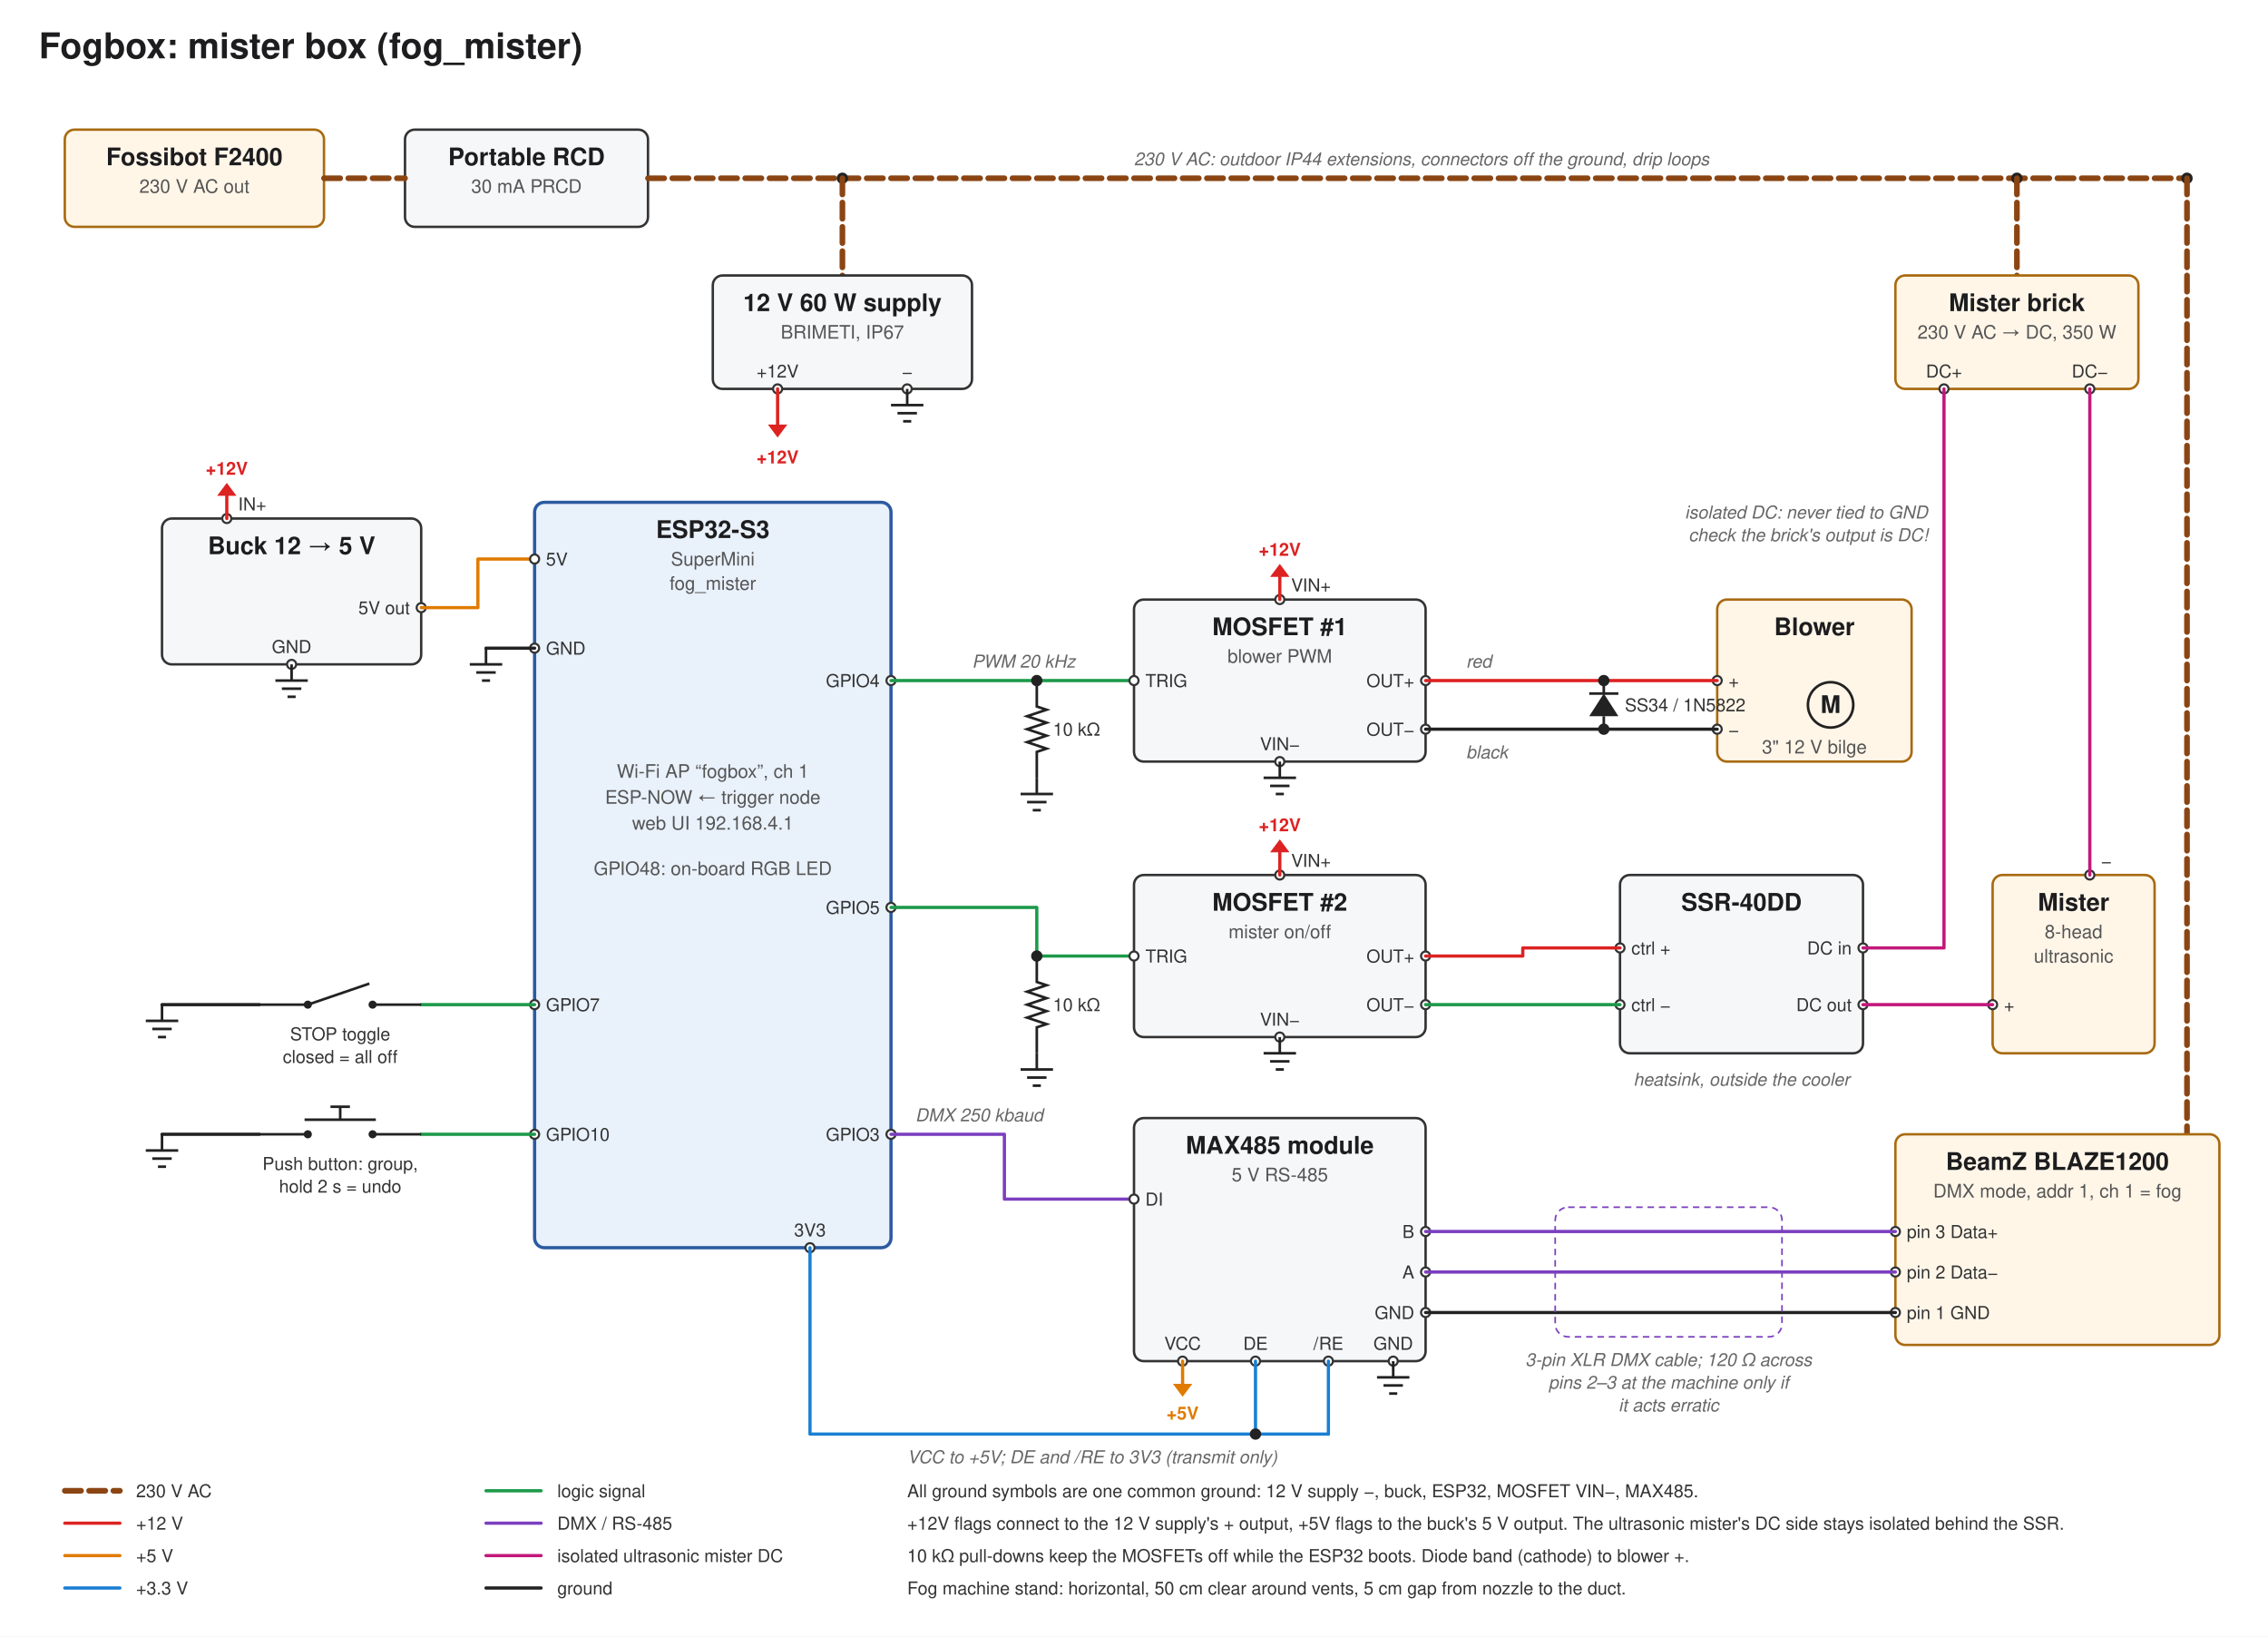
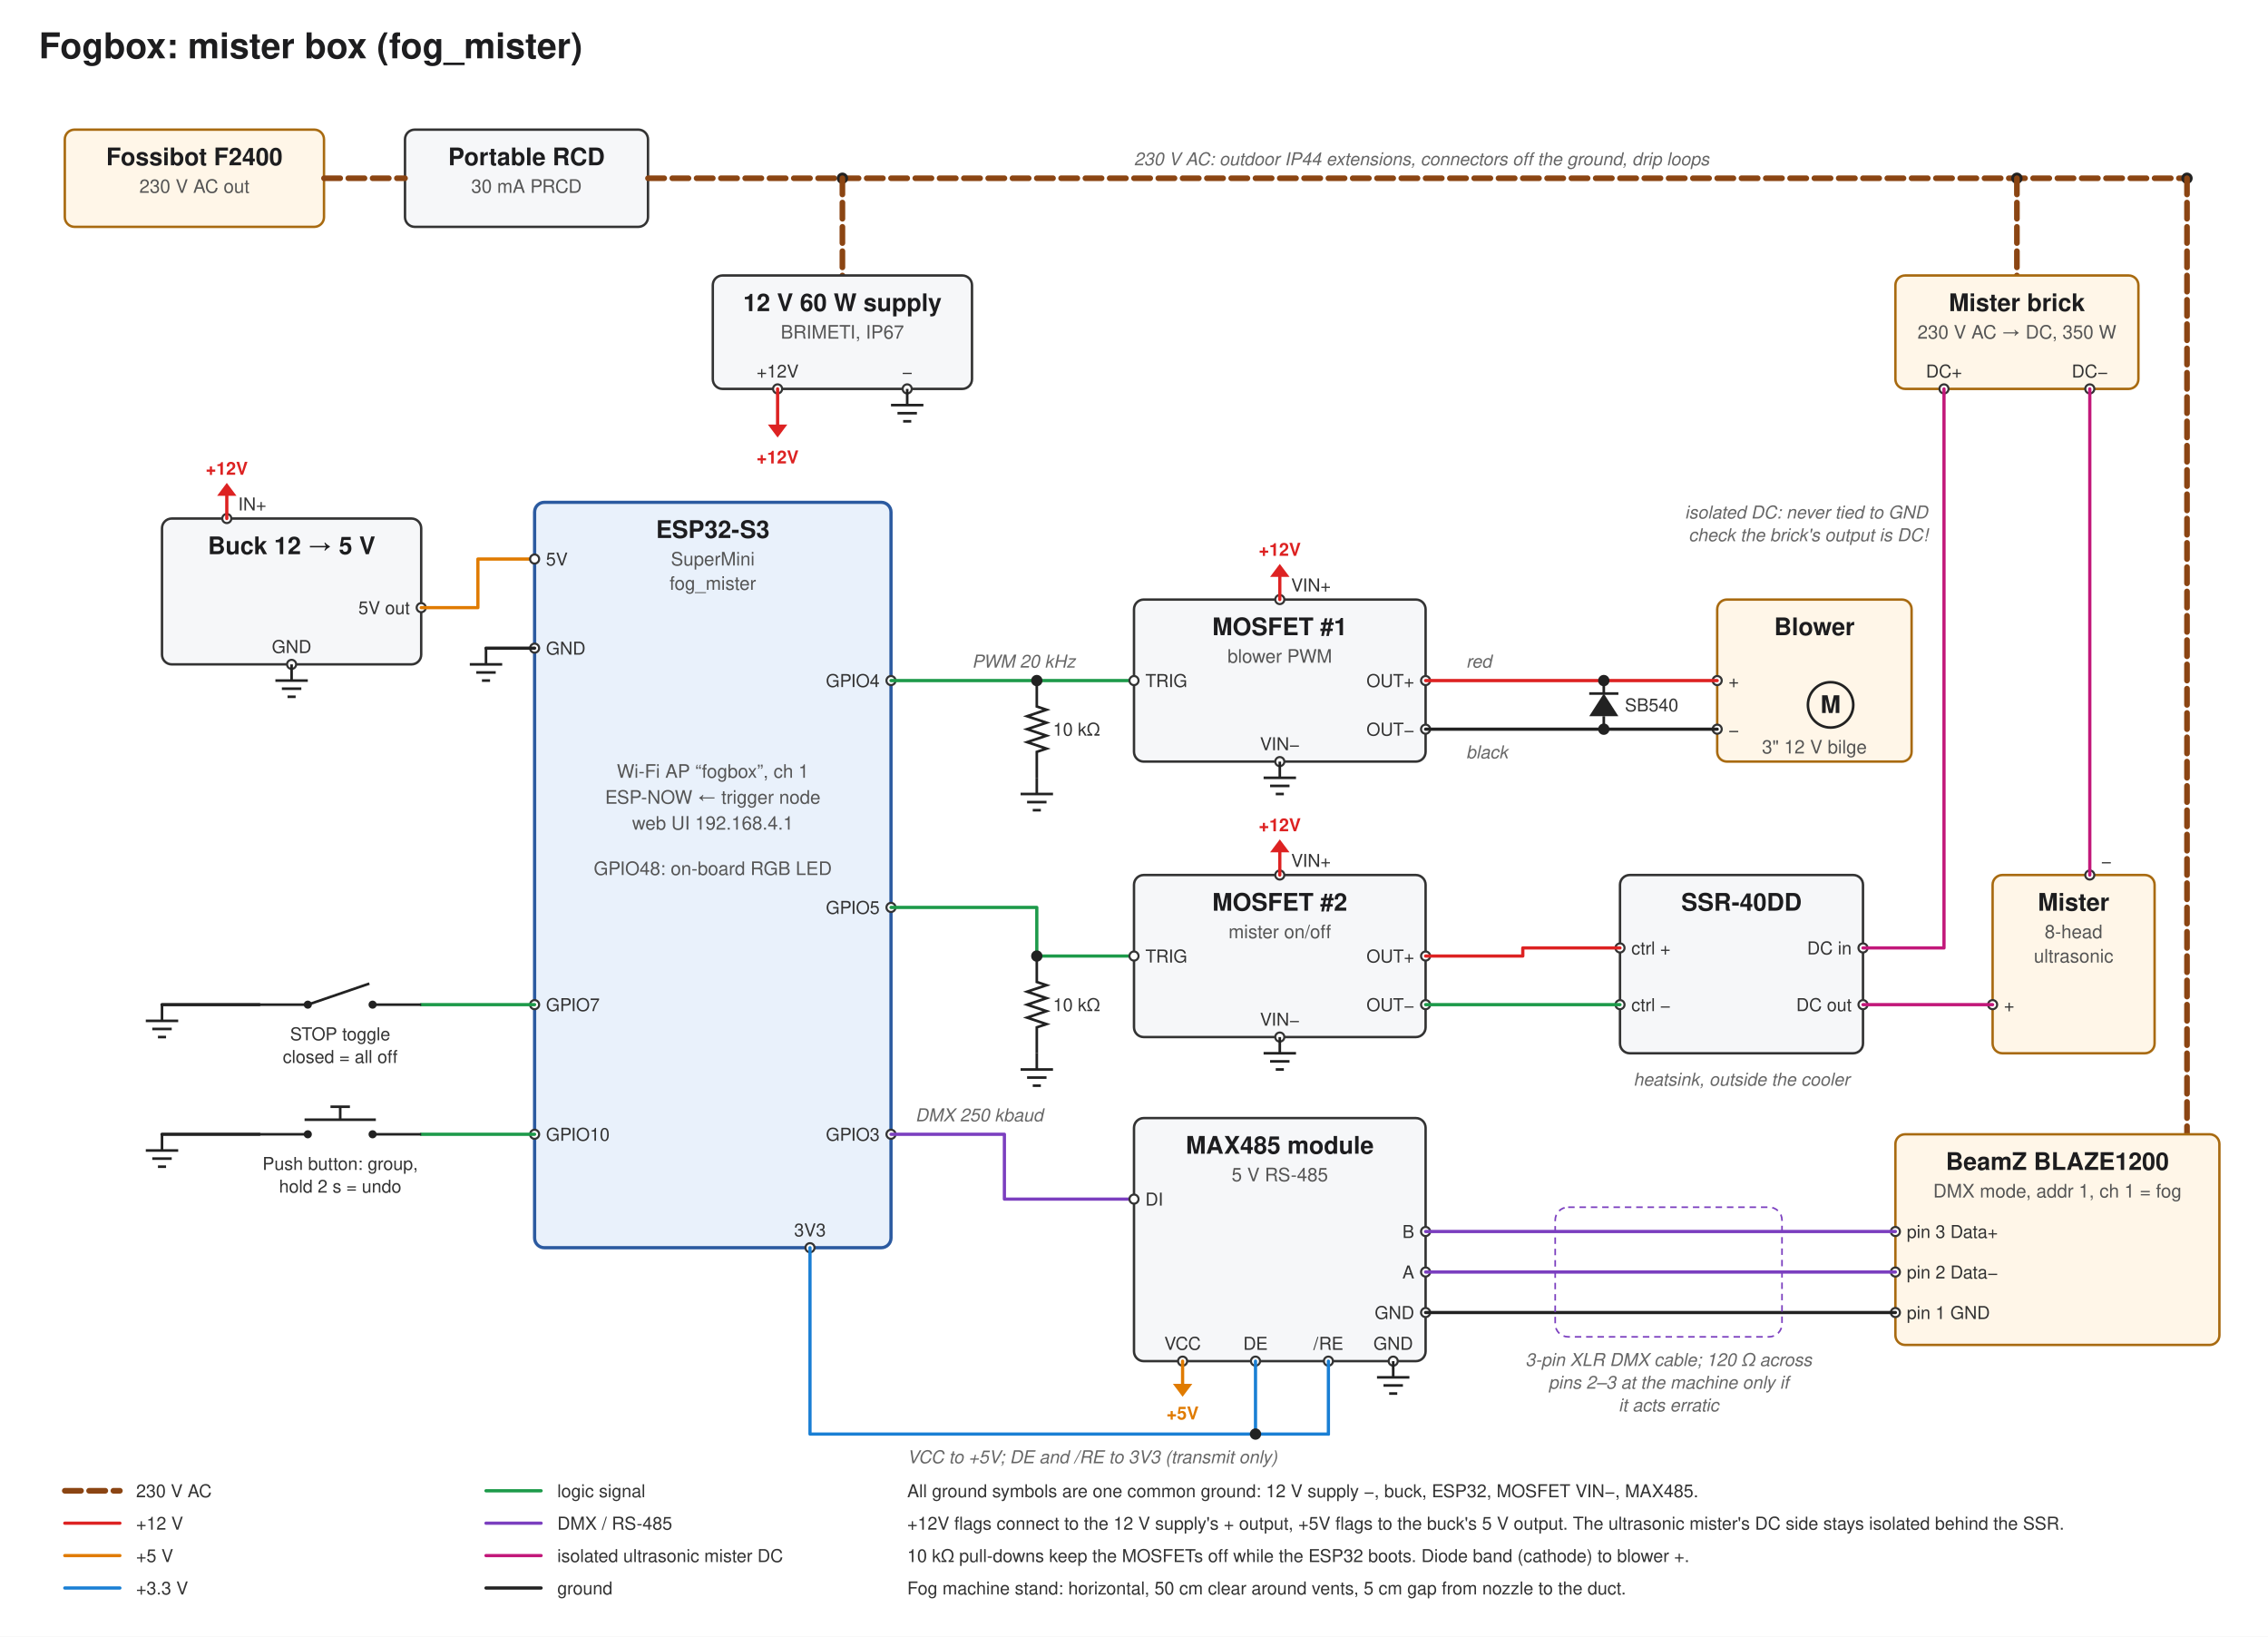
<svg xmlns="http://www.w3.org/2000/svg" viewBox="0 0 1400 1010" width="1400" height="1010">
  <style>
text{font-family:Helvetica,Arial,sans-serif;fill:#1d1d1f}
.t{font-size:15px;font-weight:bold}
.s{font-size:11.5px;fill:#555}
.p{font-size:11px;fill:#333}
.n{font-size:11px;fill:#666;font-style:italic}
.h{font-size:22px;font-weight:bold}
.box{fill:#f6f7f9;stroke:#333;stroke-width:1.5}
.mcu{fill:#e9f1fb;stroke:#2b5aa0;stroke-width:2}
.dev{fill:#fff6e8;stroke:#a86a10;stroke-width:1.5}
.w{fill:none;stroke-width:2;stroke-linejoin:round;stroke-linecap:round}
.mains{stroke:#8b4513;stroke-width:3.5;stroke-dasharray:10 5}
.v12{stroke:#d22}
.v5{stroke:#e07b00}
.v33{stroke:#1a7fd4}
.sig{stroke:#1d9a4a}
.dmx{stroke:#7b3fbf}
.iso{stroke:#c2187a}
.gnd{stroke:#222}
.c{fill:none;stroke:#222;stroke-width:1.6}
.cable{fill:none;stroke:#7b3fbf;stroke-width:1;stroke-dasharray:4 3}
</style>
  <rect width="1400" height="1010" fill="#fff" />
  <text x="24" y="36" class="h" text-anchor="start">Fogbox: mister box (fog_mister)</text>
  <g transform="translate(0,40)">
    <rect x="40" y="40" width="160" height="60" rx="6" class="dev" />
    <text x="120.0" y="62" class="t" text-anchor="middle">Fossibot F2400</text>
    <text x="120.0" y="79" class="s" text-anchor="middle">230 V AC out</text>
    <rect x="250" y="40" width="150" height="60" rx="6" class="box" />
    <text x="325.0" y="62" class="t" text-anchor="middle">Portable RCD</text>
    <text x="325.0" y="79" class="s" text-anchor="middle">30 mA PRCD</text>
    <polyline points="200,70 250,70" class="w mains" />
    <polyline points="400,70 1350,70" class="w mains" />
    <text x="700" y="62" class="n" text-anchor="start">230 V AC: outdoor IP44 extensions, connectors off the ground, drip loops</text>
    <circle cx="520" cy="70" r="3.5" fill="#222" />
    <polyline points="520,70 520,130" class="w mains" />
    <circle cx="1245" cy="70" r="3.5" fill="#222" />
    <polyline points="1245,70 1245,130" class="w mains" />
    <circle cx="1350" cy="70" r="3.5" fill="#222" />
    <polyline points="1350,70 1350,660" class="w mains" />
    <rect x="440" y="130" width="160" height="70" rx="6" class="box" />
    <text x="520.0" y="152" class="t" text-anchor="middle">12 V 60 W supply</text>
    <text x="520.0" y="169" class="s" text-anchor="middle">BRIMETI, IP67</text>
    <circle cx="480" cy="200" r="2.8" fill="#fff" stroke="#333" stroke-width="1.3" />
    <text x="480" y="193" class="p" text-anchor="middle">+12V</text>
    <circle cx="560" cy="200" r="2.8" fill="#fff" stroke="#333" stroke-width="1.3" />
    <text x="560" y="193" class="p" text-anchor="middle">−</text>
    <polyline points="480,200 480,222" class="w v12" />
    <path d="M474,222 h12 l-6,8 z" fill="#d22" />
    <text x="480" y="246" class="p" text-anchor="middle" style="fill:#d22;font-weight:bold">+12V</text>
    <path d="M560,200 v10 M550,210 h20 M554,215 h12 M557.5,220 h5" class="c" />
    <rect x="100" y="280" width="160" height="90" rx="6" class="box" />
    <text x="180.0" y="302" class="t" text-anchor="middle">Buck 12 → 5 V</text>
    <circle cx="140" cy="280" r="2.8" fill="#fff" stroke="#333" stroke-width="1.3" />
    <text x="147" y="275" class="p" text-anchor="start">IN+</text>
    <polyline points="140,280 140,266" class="w v12" />
    <path d="M134,266 h12 l-6,-8 z" fill="#d22" />
    <text x="140" y="253" class="p" text-anchor="middle" style="fill:#d22;font-weight:bold">+12V</text>
    <circle cx="180" cy="370" r="2.8" fill="#fff" stroke="#333" stroke-width="1.3" />
    <text x="180" y="363" class="p" text-anchor="middle">GND</text>
    <path d="M180,370 v10 M170,380 h20 M174,385 h12 M177.5,390 h5" class="c" />
    <circle cx="260" cy="335" r="2.8" fill="#fff" stroke="#333" stroke-width="1.3" />
    <text x="253" y="339" class="p" text-anchor="end">5V out</text>
    <polyline points="260,335 295,335 295,305 330,305" class="w v5" />
    <rect x="330" y="270" width="220" height="460" rx="6" class="mcu" />
    <text x="440.0" y="292" class="t" text-anchor="middle">ESP32-S3</text>
    <text x="440.0" y="309" class="s" text-anchor="middle">SuperMini</text>
    <text x="440.0" y="324" class="s" text-anchor="middle">fog_mister</text>
    <text x="440" y="440" class="s" text-anchor="middle">Wi-Fi AP “fogbox”, ch 1</text>
    <text x="440" y="456" class="s" text-anchor="middle">ESP-NOW ← trigger node</text>
    <text x="440" y="472" class="s" text-anchor="middle">web UI 192.168.4.1</text>
    <text x="440" y="500" class="s" text-anchor="middle">GPIO48: on-board RGB LED</text>
    <circle cx="330" cy="305" r="2.8" fill="#fff" stroke="#333" stroke-width="1.3" />
    <text x="337" y="309" class="p" text-anchor="start">5V</text>
    <circle cx="330" cy="360" r="2.8" fill="#fff" stroke="#333" stroke-width="1.3" />
    <text x="337" y="364" class="p" text-anchor="start">GND</text>
    <polyline points="330,360 300,360" class="w gnd" />
    <path d="M300,360 v10 M290,370 h20 M294,375 h12 M297.5,380 h5" class="c" />
    <circle cx="330" cy="580" r="2.8" fill="#fff" stroke="#333" stroke-width="1.3" />
    <text x="337" y="584" class="p" text-anchor="start">GPIO7</text>
    <circle cx="330" cy="660" r="2.8" fill="#fff" stroke="#333" stroke-width="1.3" />
    <text x="337" y="664" class="p" text-anchor="start">GPIO10</text>
    <circle cx="550" cy="380" r="2.8" fill="#fff" stroke="#333" stroke-width="1.3" />
    <text x="543" y="384" class="p" text-anchor="end">GPIO4</text>
    <circle cx="550" cy="520" r="2.8" fill="#fff" stroke="#333" stroke-width="1.3" />
    <text x="543" y="524" class="p" text-anchor="end">GPIO5</text>
    <circle cx="550" cy="660" r="2.8" fill="#fff" stroke="#333" stroke-width="1.3" />
    <text x="543" y="664" class="p" text-anchor="end">GPIO3</text>
    <circle cx="500" cy="730" r="2.8" fill="#fff" stroke="#333" stroke-width="1.3" />
    <text x="500" y="723" class="p" text-anchor="middle">3V3</text>
    <polyline points="330,580 260,580" class="w sig" />
    <path d="M160,580 H190.0 M230.0,580 H260" class="c" />
    <circle cx="190.0" cy="580" r="2.5" fill="#222" />
    <circle cx="230.0" cy="580" r="2.5" fill="#222" />
    <path d="M190.0,580 L228.0,567" class="c" />
    <text x="210.0" y="602" class="p" text-anchor="middle">STOP toggle</text>
    <text x="210.0" y="616" class="p" text-anchor="middle">closed = all off</text>
    <polyline points="160,580 100,580" class="w gnd" />
    <path d="M100,580 v10 M90,590 h20 M94,595 h12 M97.5,600 h5" class="c" />
    <polyline points="330,660 260,660" class="w sig" />
    <path d="M160,660 H190.0 M230.0,660 H260" class="c" />
    <circle cx="190.0" cy="660" r="2.5" fill="#222" />
    <circle cx="230.0" cy="660" r="2.5" fill="#222" />
    <path d="M188.0,651 H232.0 M210.0,651 V643 M204.0,643 h12" class="c" />
    <text x="210.0" y="682" class="p" text-anchor="middle">Push button: group,</text>
    <text x="210.0" y="696" class="p" text-anchor="middle">hold 2 s = undo</text>
    <polyline points="160,660 100,660" class="w gnd" />
    <path d="M100,660 v10 M90,670 h20 M94,675 h12 M97.5,680 h5" class="c" />
    <rect x="700" y="330" width="180" height="100" rx="6" class="box" />
    <text x="790.0" y="352" class="t" text-anchor="middle">MOSFET #1</text>
    <text x="790.0" y="369" class="s" text-anchor="middle">blower PWM</text>
    <polyline points="550,380 700,380" class="w sig" />
    <text x="600" y="372" class="n" text-anchor="start">PWM 20 kHz</text>
    <circle cx="700" cy="380" r="2.8" fill="#fff" stroke="#333" stroke-width="1.3" />
    <text x="707" y="384" class="p" text-anchor="start">TRIG</text>
    <circle cx="640" cy="380" r="3.5" fill="#222" />
    <polyline points="640,380 640,396.0 646,398.0 634,402.0 646,406.0 634,410.0 646,414.0 634,418.0 646,422.0 640,424.0 640,440" class="c" />
    <text x="650" y="414.0" class="p" text-anchor="start">10 kΩ</text>
    <path d="M640,440 v10 M630,450 h20 M634,455 h12 M637.5,460 h5" class="c" />
    <circle cx="790" cy="330" r="2.8" fill="#fff" stroke="#333" stroke-width="1.3" />
    <text x="797" y="325" class="p" text-anchor="start">VIN+</text>
    <polyline points="790,330 790,316" class="w v12" />
    <path d="M784,316 h12 l-6,-8 z" fill="#d22" />
    <text x="790" y="303" class="p" text-anchor="middle" style="fill:#d22;font-weight:bold">+12V</text>
    <circle cx="790" cy="430" r="2.8" fill="#fff" stroke="#333" stroke-width="1.3" />
    <text x="790" y="423" class="p" text-anchor="middle">VIN−</text>
    <path d="M790,430 v10 M780,440 h20 M784,445 h12 M787.5,450 h5" class="c" />
    <circle cx="880" cy="380" r="2.8" fill="#fff" stroke="#333" stroke-width="1.3" />
    <text x="873" y="384" class="p" text-anchor="end">OUT+</text>
    <circle cx="880" cy="410" r="2.8" fill="#fff" stroke="#333" stroke-width="1.3" />
    <text x="873" y="414" class="p" text-anchor="end">OUT−</text>
    <rect x="1060" y="330" width="120" height="100" rx="6" class="dev" />
    <text x="1120.0" y="352" class="t" text-anchor="middle">Blower</text>
    <text x="1120" y="425" class="s" text-anchor="middle">3" 12 V bilge</text>
    <circle cx="1130" cy="395" r="14" class="c" />
    <text x="1130" y="400" class="t" text-anchor="middle">M</text>
    <circle cx="1060" cy="380" r="2.8" fill="#fff" stroke="#333" stroke-width="1.3" />
    <text x="1067" y="384" class="p" text-anchor="start">+</text>
    <circle cx="1060" cy="410" r="2.8" fill="#fff" stroke="#333" stroke-width="1.3" />
    <text x="1067" y="414" class="p" text-anchor="start">−</text>
    <polyline points="880,380 1060,380" class="w v12" />
    <polyline points="880,410 1060,410" class="w gnd" />
    <circle cx="990" cy="380" r="3.5" fill="#222" />
    <circle cx="990" cy="410" r="3.5" fill="#222" />
    <path d="M990,410 V402.0 M990,380 V388.0 M981,388.0 h18" class="c" />
    <path d="M981,402.0 h18 l-9,-14 z" fill="#222" />
-     <text x="1003" y="399.0" class="p" text-anchor="start">SS34 / 1N5822</text>
+     <text x="1003" y="399.0" class="p" text-anchor="start">SB540</text>
    <text x="905" y="372" class="n" text-anchor="start">red</text>
    <text x="905" y="428" class="n" text-anchor="start">black</text>
    <rect x="700" y="500" width="180" height="100" rx="6" class="box" />
    <text x="790.0" y="522" class="t" text-anchor="middle">MOSFET #2</text>
    <text x="790.0" y="539" class="s" text-anchor="middle">mister on/off</text>
    <polyline points="550,520 640,520 640,550 700,550" class="w sig" />
    <circle cx="700" cy="550" r="2.8" fill="#fff" stroke="#333" stroke-width="1.3" />
    <text x="707" y="554" class="p" text-anchor="start">TRIG</text>
    <circle cx="640" cy="550" r="3.5" fill="#222" />
    <polyline points="640,550 640,566.0 646,568.0 634,572.0 646,576.0 634,580.0 646,584.0 634,588.0 646,592.0 640,594.0 640,610" class="c" />
    <text x="650" y="584.0" class="p" text-anchor="start">10 kΩ</text>
    <path d="M640,610 v10 M630,620 h20 M634,625 h12 M637.5,630 h5" class="c" />
    <circle cx="790" cy="500" r="2.8" fill="#fff" stroke="#333" stroke-width="1.3" />
    <text x="797" y="495" class="p" text-anchor="start">VIN+</text>
    <polyline points="790,500 790,486" class="w v12" />
    <path d="M784,486 h12 l-6,-8 z" fill="#d22" />
    <text x="790" y="473" class="p" text-anchor="middle" style="fill:#d22;font-weight:bold">+12V</text>
    <circle cx="790" cy="600" r="2.8" fill="#fff" stroke="#333" stroke-width="1.3" />
    <text x="790" y="593" class="p" text-anchor="middle">VIN−</text>
    <path d="M790,600 v10 M780,610 h20 M784,615 h12 M787.5,620 h5" class="c" />
    <circle cx="880" cy="550" r="2.8" fill="#fff" stroke="#333" stroke-width="1.3" />
    <text x="873" y="554" class="p" text-anchor="end">OUT+</text>
    <circle cx="880" cy="580" r="2.8" fill="#fff" stroke="#333" stroke-width="1.3" />
    <text x="873" y="584" class="p" text-anchor="end">OUT−</text>
    <rect x="1000" y="500" width="150" height="110" rx="6" class="box" />
    <text x="1075.0" y="522" class="t" text-anchor="middle">SSR-40DD</text>
    <text x="1075" y="630" class="n" text-anchor="middle">heatsink, outside the cooler</text>
    <circle cx="1000" cy="545" r="2.8" fill="#fff" stroke="#333" stroke-width="1.3" />
    <text x="1007" y="549" class="p" text-anchor="start">ctrl +</text>
    <polyline points="880,550 940,550 940,545 1000,545" class="w v12" />
    <circle cx="1000" cy="580" r="2.8" fill="#fff" stroke="#333" stroke-width="1.3" />
    <text x="1007" y="584" class="p" text-anchor="start">ctrl −</text>
    <polyline points="880,580 1000,580" class="w sig" />
    <circle cx="1150" cy="545" r="2.8" fill="#fff" stroke="#333" stroke-width="1.3" />
    <text x="1143" y="549" class="p" text-anchor="end">DC in</text>
    <circle cx="1150" cy="580" r="2.8" fill="#fff" stroke="#333" stroke-width="1.3" />
    <text x="1143" y="584" class="p" text-anchor="end">DC out</text>
    <rect x="1170" y="130" width="150" height="70" rx="6" class="dev" />
    <text x="1245.0" y="152" class="t" text-anchor="middle">Mister brick</text>
    <text x="1245.0" y="169" class="s" text-anchor="middle">230 V AC → DC, 350 W</text>
    <circle cx="1200" cy="200" r="2.8" fill="#fff" stroke="#333" stroke-width="1.3" />
    <text x="1200" y="193" class="p" text-anchor="middle">DC+</text>
    <circle cx="1290" cy="200" r="2.8" fill="#fff" stroke="#333" stroke-width="1.3" />
    <text x="1290" y="193" class="p" text-anchor="middle">DC−</text>
    <polyline points="1200,200 1200,545 1150,545" class="w iso" />
    <rect x="1230" y="500" width="100" height="110" rx="6" class="dev" />
    <text x="1280.0" y="522" class="t" text-anchor="middle">Mister</text>
    <text x="1280.0" y="539" class="s" text-anchor="middle">8-head</text>
    <text x="1280.0" y="554" class="s" text-anchor="middle">ultrasonic</text>
    <circle cx="1230" cy="580" r="2.8" fill="#fff" stroke="#333" stroke-width="1.3" />
    <text x="1237" y="584" class="p" text-anchor="start">+</text>
    <circle cx="1290" cy="500" r="2.8" fill="#fff" stroke="#333" stroke-width="1.3" />
    <text x="1297" y="495" class="p" text-anchor="start">−</text>
    <polyline points="1150,580 1230,580" class="w iso" />
    <polyline points="1290,200 1290,500" class="w iso" />
    <text x="1190" y="280" class="n" text-anchor="end">isolated DC: never tied to GND</text>
    <text x="1190" y="294" class="n" text-anchor="end">check the brick's output is DC!</text>
    <rect x="700" y="650" width="180" height="150" rx="6" class="box" />
    <text x="790.0" y="672" class="t" text-anchor="middle">MAX485 module</text>
    <text x="790.0" y="689" class="s" text-anchor="middle">5 V RS-485</text>
    <polyline points="550,660 620,660 620,700 700,700" class="w dmx" />
    <text x="565" y="652" class="n" text-anchor="start">DMX 250 kbaud</text>
    <circle cx="700" cy="700" r="2.8" fill="#fff" stroke="#333" stroke-width="1.3" />
    <text x="707" y="704" class="p" text-anchor="start">DI</text>
    <circle cx="730" cy="800" r="2.8" fill="#fff" stroke="#333" stroke-width="1.3" />
    <text x="730" y="793" class="p" text-anchor="middle">VCC</text>
    <circle cx="775" cy="800" r="2.8" fill="#fff" stroke="#333" stroke-width="1.3" />
    <text x="775" y="793" class="p" text-anchor="middle">DE</text>
    <circle cx="820" cy="800" r="2.8" fill="#fff" stroke="#333" stroke-width="1.3" />
    <text x="820" y="793" class="p" text-anchor="middle">/RE</text>
    <circle cx="860" cy="800" r="2.8" fill="#fff" stroke="#333" stroke-width="1.3" />
    <text x="860" y="793" class="p" text-anchor="middle">GND</text>
    <path d="M860,800 v10 M850,810 h20 M854,815 h12 M857.5,820 h5" class="c" />
    <polyline points="500,730 500,845 820,845" class="w v33" />
    <polyline points="730,800 730,814" class="w v5" />
    <path d="M724,814 h12 l-6,8 z" fill="#e07b00" />
    <text x="730" y="836" class="p" text-anchor="middle" style="fill:#e07b00;font-weight:bold">+5V</text>
    <polyline points="775,845 775,800" class="w v33" />
    <polyline points="820,845 820,800" class="w v33" />
    <circle cx="775" cy="845" r="3.5" fill="#222" />
    <text x="560" y="863" class="n" text-anchor="start">VCC to +5V; DE and /RE to 3V3 (transmit only)</text>
    <circle cx="880" cy="720" r="2.8" fill="#fff" stroke="#333" stroke-width="1.3" />
    <text x="873" y="724" class="p" text-anchor="end">B</text>
    <circle cx="880" cy="745" r="2.8" fill="#fff" stroke="#333" stroke-width="1.3" />
    <text x="873" y="749" class="p" text-anchor="end">A</text>
    <circle cx="880" cy="770" r="2.8" fill="#fff" stroke="#333" stroke-width="1.3" />
    <text x="873" y="774" class="p" text-anchor="end">GND</text>
    <rect x="1170" y="660" width="200" height="130" rx="6" class="dev" />
    <text x="1270.0" y="682" class="t" text-anchor="middle">BeamZ BLAZE1200</text>
    <text x="1270.0" y="699" class="s" text-anchor="middle">DMX mode, addr 1, ch 1 = fog</text>
    <circle cx="1170" cy="720" r="2.8" fill="#fff" stroke="#333" stroke-width="1.3" />
    <text x="1177" y="724" class="p" text-anchor="start">pin 3 Data+</text>
    <circle cx="1170" cy="745" r="2.8" fill="#fff" stroke="#333" stroke-width="1.3" />
    <text x="1177" y="749" class="p" text-anchor="start">pin 2 Data−</text>
    <circle cx="1170" cy="770" r="2.8" fill="#fff" stroke="#333" stroke-width="1.3" />
    <text x="1177" y="774" class="p" text-anchor="start">pin 1 GND</text>
    <polyline points="880,720 1170,720" class="w dmx" />
    <polyline points="880,745 1170,745" class="w dmx" />
    <polyline points="880,770 1170,770" class="w gnd" />
    <rect x="960" y="705" width="140" height="80" rx="8" class="cable" />
    <text x="1030" y="803" class="n" text-anchor="middle">3-pin XLR DMX cable; 120 Ω across</text>
    <text x="1030" y="817" class="n" text-anchor="middle">pins 2–3 at the machine only if</text>
    <text x="1030" y="831" class="n" text-anchor="middle">it acts erratic</text>
  </g>
  <polyline points="40,920 74,920" class="w mains" />
  <text x="84" y="924" class="p" text-anchor="start">230 V AC</text>
  <polyline points="40,940 74,940" class="w v12" />
  <text x="84" y="944" class="p" text-anchor="start">+12 V</text>
  <polyline points="40,960 74,960" class="w v5" />
  <text x="84" y="964" class="p" text-anchor="start">+5 V</text>
  <polyline points="40,980 74,980" class="w v33" />
  <text x="84" y="984" class="p" text-anchor="start">+3.3 V</text>
  <polyline points="300,920 334,920" class="w sig" />
  <text x="344" y="924" class="p" text-anchor="start">logic signal</text>
  <polyline points="300,940 334,940" class="w dmx" />
  <text x="344" y="944" class="p" text-anchor="start">DMX / RS-485</text>
  <polyline points="300,960 334,960" class="w iso" />
  <text x="344" y="964" class="p" text-anchor="start">isolated ultrasonic mister DC</text>
  <polyline points="300,980 334,980" class="w gnd" />
  <text x="344" y="984" class="p" text-anchor="start">ground</text>
  <text x="560" y="924" class="p" text-anchor="start">All ground symbols are one common ground: 12 V supply −, buck, ESP32, MOSFET VIN−, MAX485.</text>
  <text x="560" y="944" class="p" text-anchor="start">+12V flags connect to the 12 V supply's + output, +5V flags to the buck's 5 V output. The ultrasonic mister's DC side stays isolated behind the SSR.</text>
  <text x="560" y="964" class="p" text-anchor="start">10 kΩ pull-downs keep the MOSFETs off while the ESP32 boots. Diode band (cathode) to blower +.</text>
  <text x="560" y="984" class="p" text-anchor="start">Fog machine stand: horizontal, 50 cm clear around vents, 5 cm gap from nozzle to the duct.</text>
</svg>
